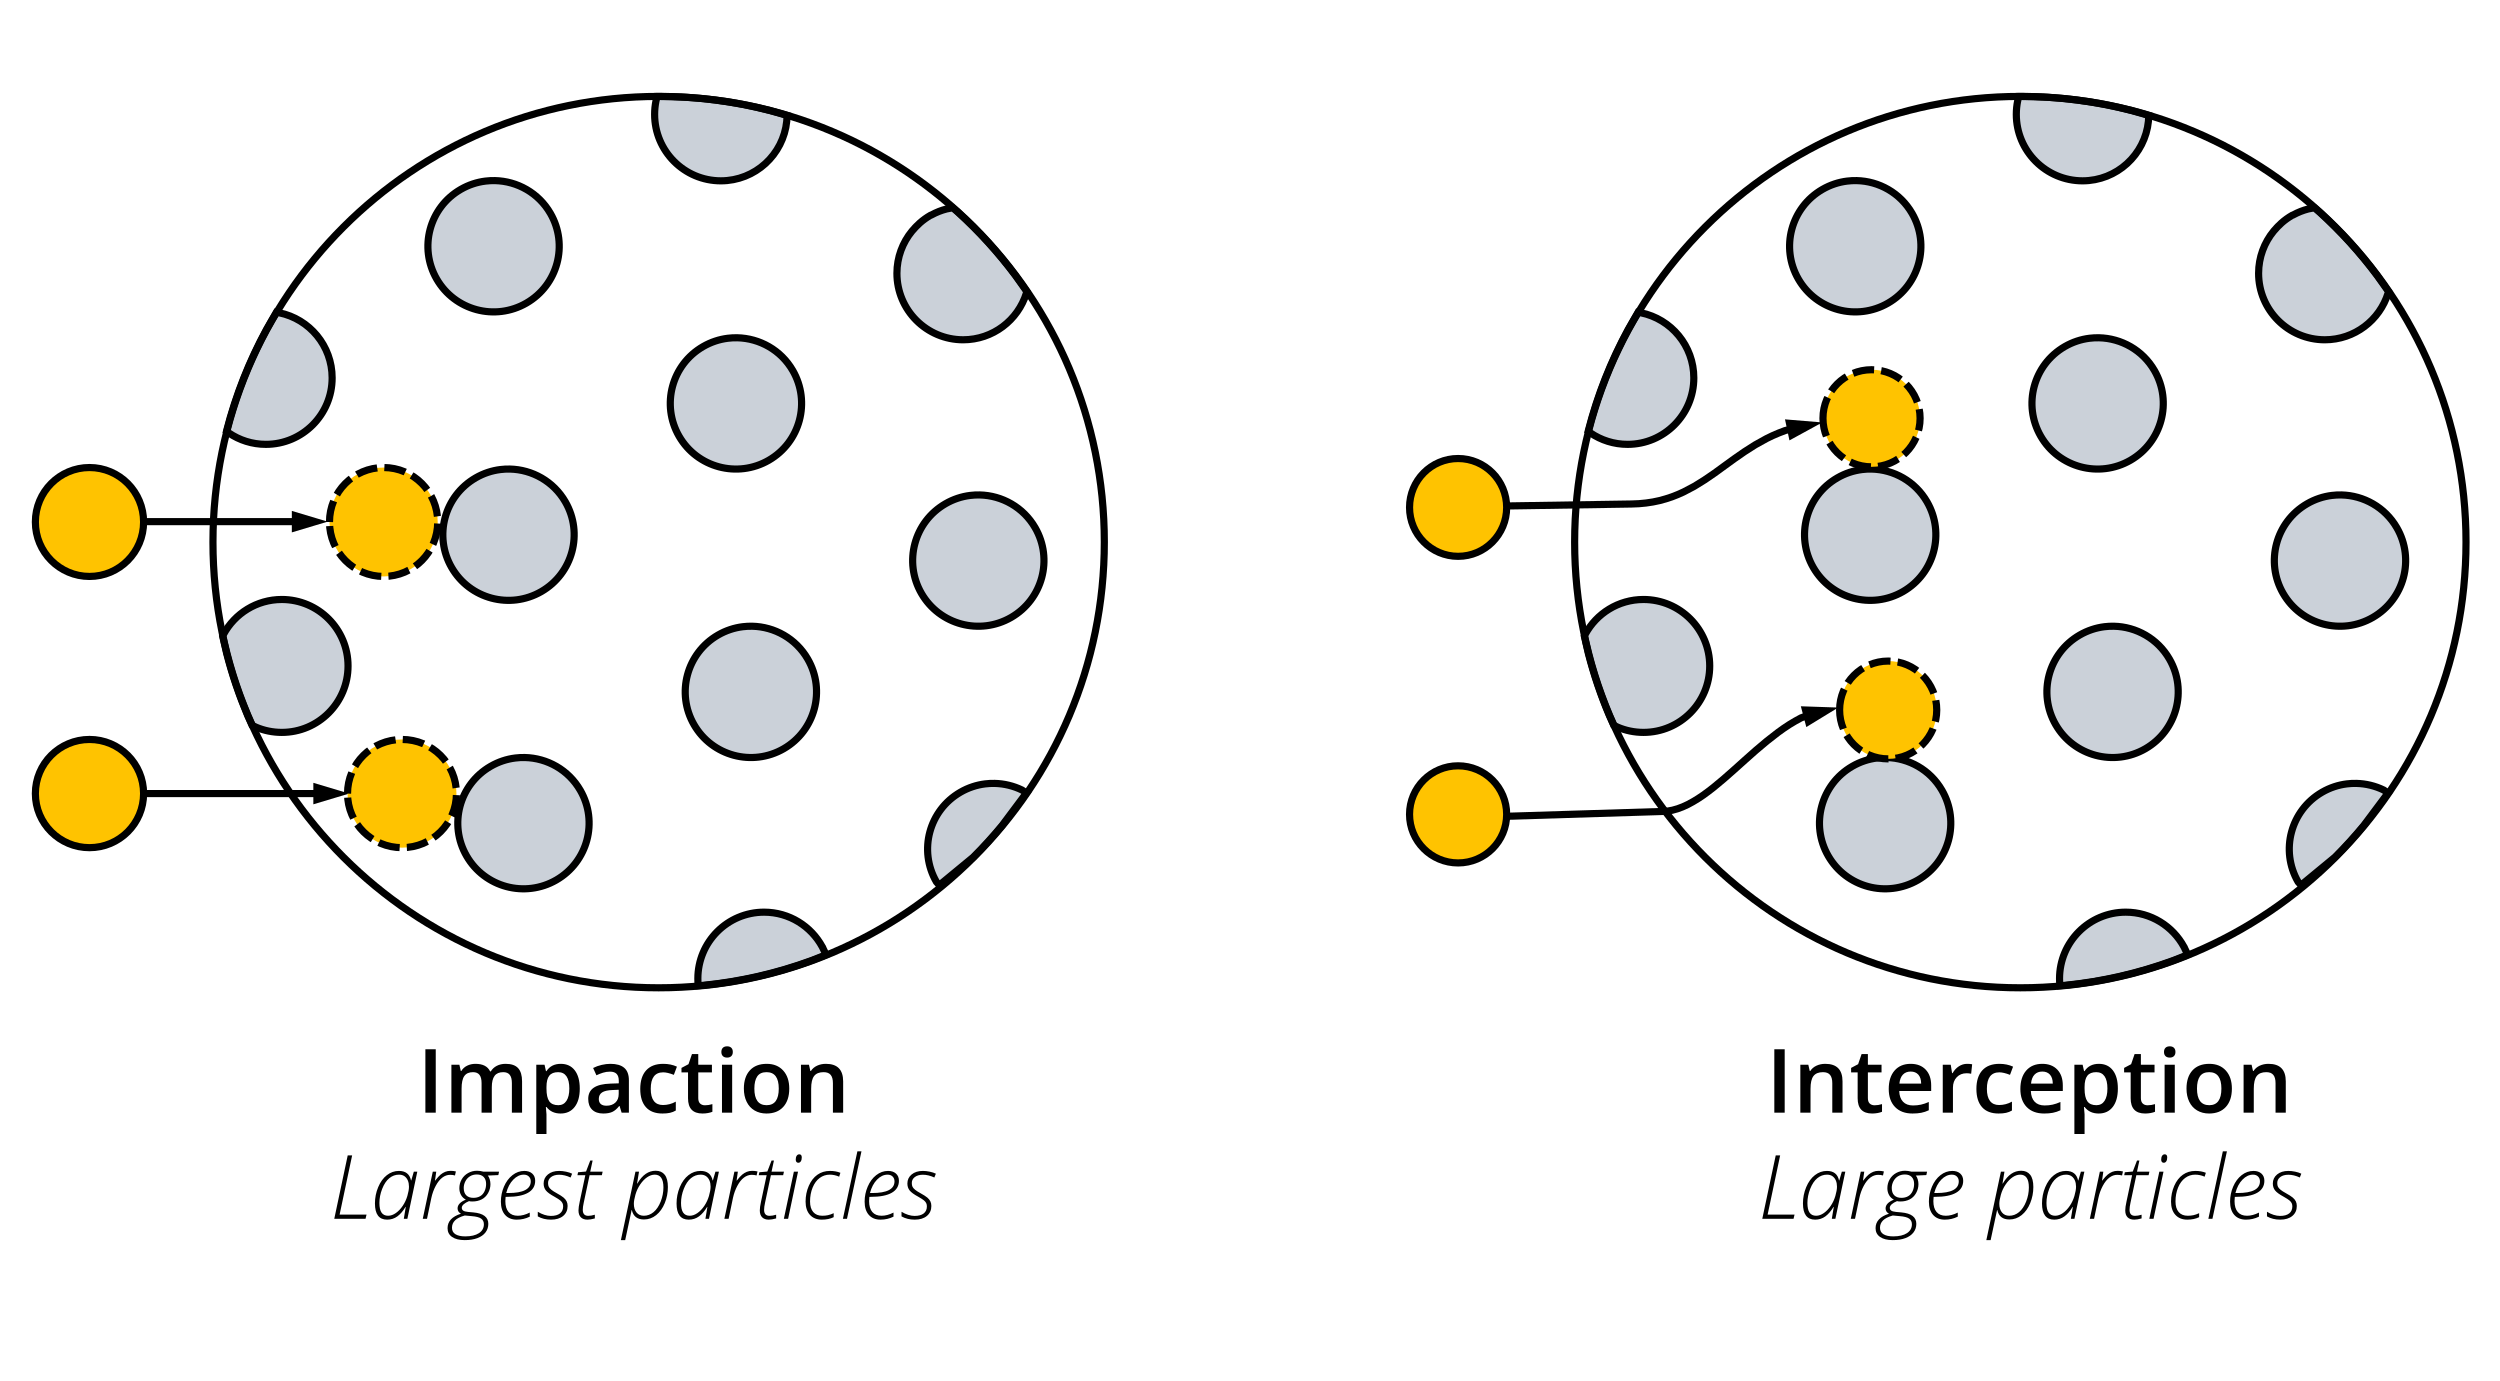
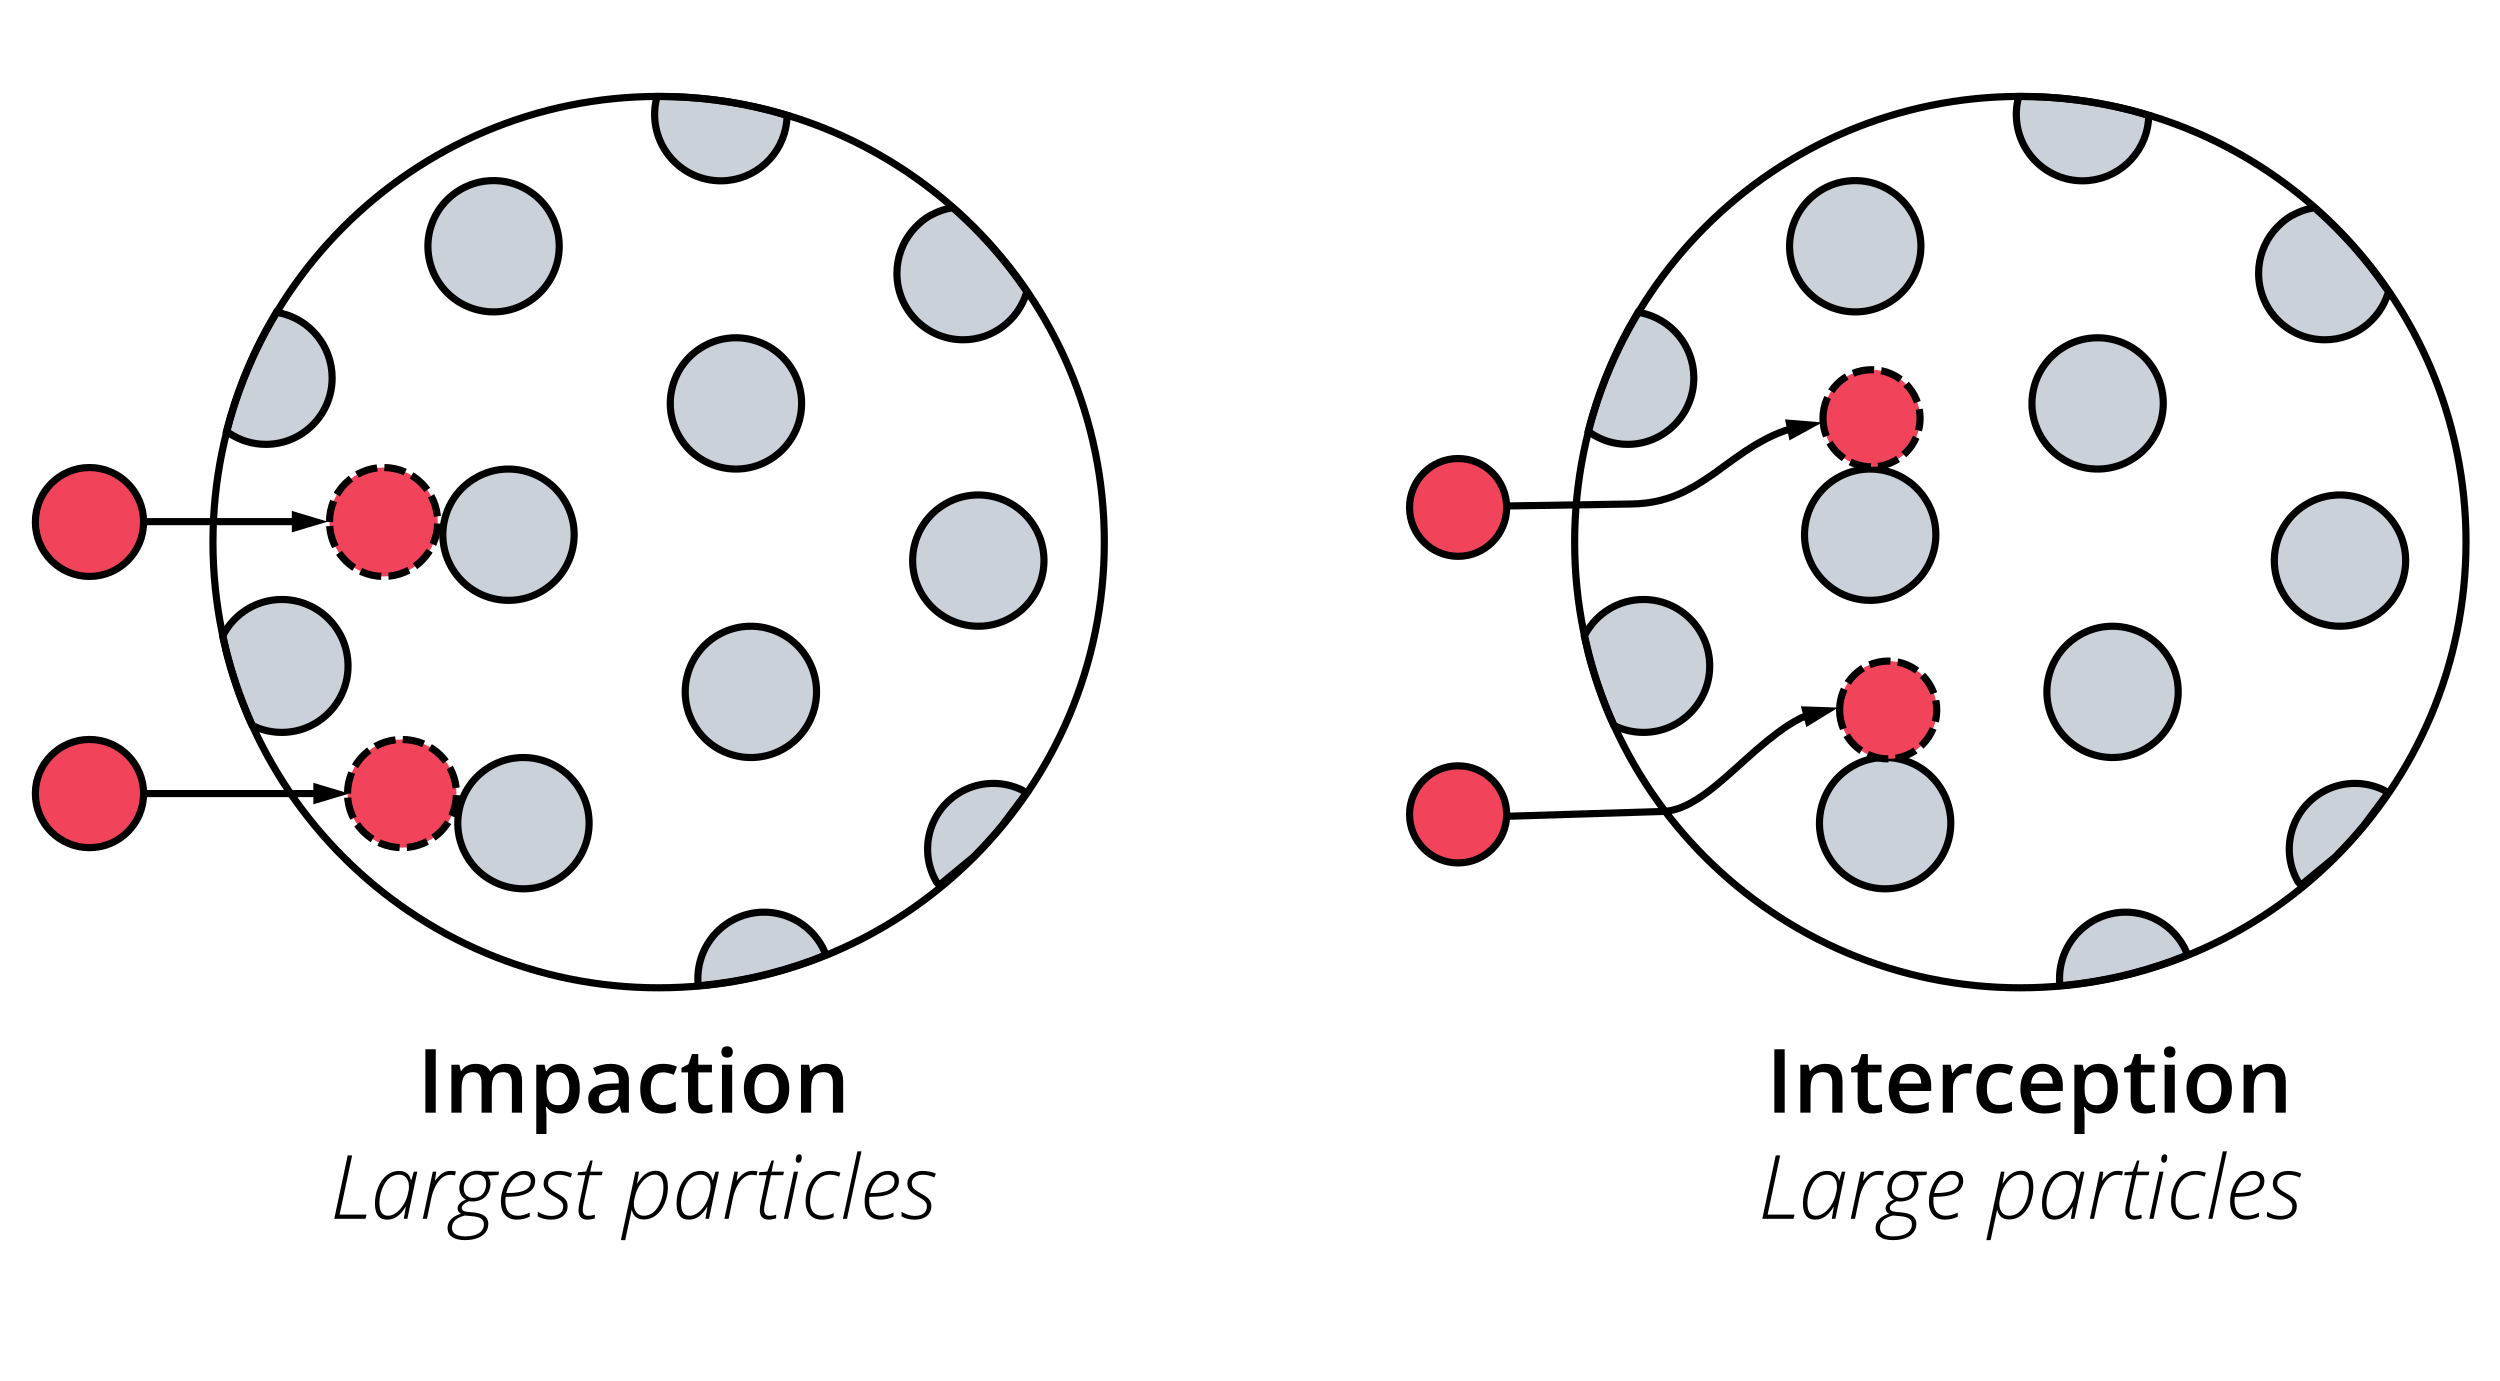
<svg xmlns="http://www.w3.org/2000/svg" width="3604" height="1990" viewBox="0 0 3604 1990" overflow="hidden">
  <defs>
    <clipPath id="clip0">
      <rect x="-2433" y="1115" width="3604" height="1990" />
    </clipPath>
  </defs>
  <g clip-path="url(#clip0)" transform="translate(2433 -1115)">
    <path d="M-1331.49 2429.98C-1295.23 2429.98-1263.7 2450.25-1247.53 2480.12L-1247.44 2480.31-1247.01 2480.93-1246.72 2481.81-1243.51 2488.49-1242.4 2491.54-1263.16 2499.73C-1312.35 2517.74-1364.37 2529.91-1418.36 2535.39L-1426.41 2536-1426.48 2535.58C-1426.8 2532.36-1426.97 2529.09-1426.97 2525.79-1426.97 2472.87-1384.22 2429.98-1331.49 2429.98ZM-999.087 2244.36C-985.39 2244.66-971.902 2247.94-959.609 2253.92L-953.348 2258.2-988.289 2304.92-988.311 2304.95C-1001.4 2320.81-1015.24 2336.03-1029.78 2350.56L-1029.78 2350.57-1078.87 2391.07-1083.08 2386.3C-1109.22 2341.04-1093.71 2283.16-1048.44 2257.03-1037.12 2250.49-1025.02 2246.56-1012.82 2245.05-1008.24 2244.48-1003.65 2244.25-999.087 2244.36ZM-1676.36 2207.05C-1644.4 2207.76-1613.57 2224.65-1596.42 2254.36-1570.29 2299.62-1585.8 2357.49-1631.06 2383.63-1676.33 2409.76-1734.22 2394.25-1760.35 2348.99-1786.49 2303.73-1770.98 2245.85-1725.71 2219.72-1714.39 2213.18-1702.29 2209.25-1690.09 2207.74-1685.51 2207.17-1680.92 2206.94-1676.36 2207.05ZM-1348.49 2017.78C-1316.54 2018.5-1285.71 2035.39-1268.56 2065.09-1242.42 2110.35-1257.93 2168.23-1303.2 2194.36-1348.47 2220.49-1406.35 2204.99-1432.49 2159.72-1458.63 2114.46-1443.12 2056.58-1397.85 2030.45-1386.53 2023.92-1374.43 2019.99-1362.22 2018.47-1357.65 2017.91-1353.06 2017.68-1348.49 2017.78ZM-2026.76 1979.21C-1974.02 1979.21-1931.27 2022.11-1931.27 2075.02-1931.27 2127.93-1974.02 2170.82-2026.76 2170.82-2039.94 2170.82-2052.5 2168.14-2063.92 2163.3L-2069.59 2160.55-2076 2146.38C-2088.19 2117.57-2098.34 2087.67-2106.26 2056.89L-2112 2032.03-2110.72 2029.35C-2094.55 1999.49-2063.01 1979.21-2026.76 1979.21ZM-1020.63 1828.51C-988.672 1829.23-957.848 1846.12-940.696 1875.82-914.56 1921.09-930.07 1978.96-975.339 2005.09-1020.61 2031.23-1078.49 2015.72-1104.63 1970.46-1130.76 1925.19-1115.25 1867.32-1069.98 1841.19-1058.67 1834.65-1046.56 1830.72-1034.36 1829.21-1029.79 1828.64-1025.2 1828.41-1020.63 1828.51ZM-1697.9 1791.2C-1665.94 1791.92-1635.12 1808.81-1617.97 1838.51-1591.83 1883.78-1607.34 1941.65-1652.61 1967.78-1697.88 1993.92-1755.76 1978.41-1781.9 1933.15-1808.03 1887.88-1792.52 1830.01-1747.25 1803.88-1735.94 1797.34-1723.83 1793.41-1711.63 1791.9-1707.05 1791.33-1702.47 1791.1-1697.9 1791.2ZM-1370.04 1601.94C-1338.08 1602.66-1307.25 1619.54-1290.1 1649.25-1263.97 1694.51-1279.48 1752.39-1324.75 1778.52-1370.01 1804.65-1427.9 1789.14-1454.03 1743.88-1480.17 1698.62-1464.66 1640.74-1419.39 1614.61-1408.07 1608.08-1395.97 1604.15-1383.77 1602.63-1379.19 1602.06-1374.6 1601.84-1370.04 1601.94ZM-2034.63 1565.27-2030.43 1565.92C-1986.92 1574.85-1954.19 1613.48-1954.19 1659.78-1954.19 1712.69-1996.94 1755.58-2049.67 1755.58-2069.45 1755.58-2087.82 1749.55-2103.06 1739.22L-2106.46 1736.67-2106.26 1735.82C-2093.06 1684.51-2073.67 1635.68-2048.95 1590.17ZM-1059.43 1414.52-1052.09 1420.87C-1021.66 1448.52-993.904 1479.05-969.239 1512.02L-952.74 1535.22-953.328 1537.52C-965.417 1576.52-1001.67 1604.83-1044.52 1604.83-1097.25 1604.83-1140 1561.94-1140 1509.03-1140 1485.88-1131.82 1464.64-1118.2 1448.08L-1114.9 1444.45-1113.78 1443.1-1112.94 1442.28-1112.03 1441.28-1110.38 1439.77-1107.09 1436.54C-1102.38 1432.37-1097.19 1428.61-1091.53 1425.34L-1090.24 1424.91-1090.03 1424.78C-1083.27 1421.09-1076.01 1418.2-1068.38 1416.23ZM-1719.45 1375.36C-1687.49 1376.08-1656.66 1392.97-1639.51 1422.67-1613.37 1467.93-1628.88 1525.81-1674.15 1551.94-1719.42 1578.08-1777.3 1562.57-1803.44 1517.3-1829.58 1472.04-1814.07 1414.17-1768.8 1388.03-1757.48 1381.5-1745.38 1377.57-1733.17 1376.06-1728.6 1375.49-1724.01 1375.26-1719.45 1375.36ZM-1484.05 1254C-1428.61 1254-1374.81 1261.02-1323.49 1274.22L-1298.4 1281.35-1298.82 1289.68C-1303.71 1337.99-1344.37 1375.69-1393.81 1375.69-1446.54 1375.69-1489.29 1332.79-1489.29 1279.88-1489.29 1273.27-1488.62 1266.81-1487.35 1260.57L-1485.68 1254.04Z" stroke="#000000" stroke-width="10.333" stroke-miterlimit="8" fill="#CBD1D9" fill-rule="evenodd" />
    <path d="M631.511 2429.98C667.766 2429.98 699.301 2450.25 715.47 2480.12L715.562 2480.31 715.985 2480.93 716.279 2481.81 719.49 2488.49 720.602 2491.54 699.844 2499.73C650.645 2517.74 598.63 2529.91 544.637 2535.39L536.585 2536 536.522 2535.58C536.196 2532.36 536.029 2529.09 536.029 2525.79 536.029 2472.87 578.778 2429.98 631.511 2429.98ZM963.913 2244.36C977.61 2244.66 991.098 2247.94 1003.39 2253.92L1009.65 2258.2 974.711 2304.92 974.689 2304.95C961.597 2320.81 947.757 2336.03 933.225 2350.56L933.217 2350.57 884.126 2391.07 879.917 2386.3C853.781 2341.04 869.291 2283.16 914.559 2257.03 925.876 2250.49 937.982 2246.56 950.183 2245.05 954.759 2244.48 959.347 2244.25 963.913 2244.36ZM286.644 2207.05C318.603 2207.76 349.427 2224.65 366.578 2254.36 392.714 2299.62 377.204 2357.49 331.936 2383.63 286.668 2409.76 228.784 2394.25 202.648 2348.99 176.512 2303.73 192.022 2245.85 237.29 2219.72 248.607 2213.18 260.713 2209.25 272.914 2207.74 277.489 2207.17 282.078 2206.94 286.644 2207.05ZM614.505 2017.78C646.465 2018.5 677.289 2035.39 694.441 2065.09 720.577 2110.35 705.067 2168.23 659.798 2194.36 614.53 2220.49 556.646 2204.99 530.51 2159.72 504.374 2114.46 519.884 2056.58 565.152 2030.45 576.47 2023.92 588.575 2019.99 600.776 2018.47 605.351 2017.91 609.94 2017.68 614.505 2017.78ZM-63.757 1979.21C-11.024 1979.21 31.725 2022.11 31.725 2075.02 31.725 2127.93-11.024 2170.82-63.757 2170.82-76.941 2170.82-89.5 2168.14-100.923 2163.3L-106.594 2160.55-113.001 2146.38C-125.192 2117.57-135.34 2087.67-143.262 2056.89L-149 2032.03-147.716 2029.35C-131.547 1999.49-100.012 1979.21-63.757 1979.21ZM942.369 1828.51C974.328 1829.23 1005.15 1846.12 1022.3 1875.82 1048.44 1921.09 1032.93 1978.96 987.661 2005.09 942.392 2031.23 884.508 2015.72 858.372 1970.46 832.237 1925.19 847.747 1867.32 893.015 1841.19 904.333 1834.65 916.438 1830.72 928.639 1829.21 933.214 1828.64 937.803 1828.41 942.369 1828.51ZM265.1 1791.2C297.059 1791.92 327.883 1808.81 345.035 1838.51 371.171 1883.78 355.661 1941.65 310.392 1967.78 265.123 1993.92 207.239 1978.41 181.103 1933.15 154.967 1887.88 170.477 1830.01 215.746 1803.88 227.064 1797.34 239.169 1793.41 251.37 1791.9 255.945 1791.33 260.534 1791.1 265.1 1791.2ZM592.962 1601.94C624.922 1602.66 655.746 1619.54 672.897 1649.25 699.033 1694.51 683.523 1752.39 638.255 1778.52 592.987 1804.65 535.102 1789.14 508.967 1743.88 482.831 1698.62 498.341 1640.74 543.609 1614.61 554.926 1608.08 567.032 1604.15 579.233 1602.63 583.808 1602.06 588.397 1601.84 592.962 1601.94ZM-71.632 1565.27-67.428 1565.92C-23.918 1574.85 8.811 1613.48 8.811 1659.78 8.811 1712.69-33.938 1755.58-86.671 1755.58-106.446 1755.58-124.817 1749.55-140.056 1739.22L-143.458 1736.67-143.262 1735.82C-130.058 1684.51-110.673 1635.68-85.948 1590.17ZM903.575 1414.52 910.913 1420.87C941.337 1448.52 969.096 1479.05 993.761 1512.02L1010.26 1535.22 1009.67 1537.52C997.583 1576.52 961.329 1604.83 918.483 1604.83 865.749 1604.83 823 1561.94 823 1509.03 823 1485.88 831.183 1464.64 844.804 1448.08L848.096 1444.45 849.225 1443.1 850.061 1442.28 850.966 1441.28 852.624 1439.77 855.914 1436.54C860.619 1432.37 865.813 1428.61 871.471 1425.34L872.759 1424.91 872.97 1424.78C879.735 1421.09 886.993 1418.2 894.62 1416.23ZM243.555 1375.36C275.514 1376.08 306.339 1392.97 323.491 1422.67 349.627 1467.93 334.116 1525.81 288.848 1551.94 243.58 1578.08 185.695 1562.57 159.56 1517.3 133.424 1472.04 148.934 1414.17 194.202 1388.03 205.519 1381.5 217.625 1377.57 229.825 1376.06 234.401 1375.49 238.989 1375.26 243.555 1375.36ZM478.952 1254C534.391 1254 588.189 1261.02 639.507 1274.22L664.6 1281.35 664.181 1289.68C659.292 1337.99 618.629 1375.69 569.192 1375.69 516.458 1375.69 473.709 1332.79 473.709 1279.88 473.709 1273.27 474.377 1266.81 475.649 1260.57L477.323 1254.04Z" stroke="#000000" stroke-width="10.333" stroke-miterlimit="8" fill="#CBD1D9" fill-rule="evenodd" />
    <path d="M-2126 1896.5C-2126 1541.66-1838.34 1254-1483.5 1254-1128.66 1254-841 1541.66-841 1896.5-841 2251.34-1128.66 2539-1483.5 2539-1838.34 2539-2126 2251.34-2126 1896.5Z" stroke="#000000" stroke-width="10.333" stroke-miterlimit="8" fill="none" fill-rule="evenodd" />
    <path d="M-2270 1861.83-2007.13 1861.83-2007.13 1872.17-2270 1872.17ZM-2012.3 1851.5-1960.63 1867-2012.3 1882.5Z" />
-     <path d="M-1958 1867.5C-1958 1824.15-1923.08 1789-1880 1789-1836.92 1789-1802 1824.15-1802 1867.5-1802 1910.85-1836.92 1946-1880 1946-1923.08 1946-1958 1910.85-1958 1867.5Z" stroke="#000000" stroke-width="10.333" stroke-miterlimit="8" stroke-dasharray="31 10.333" fill="#FFC300" fill-rule="evenodd" />
-     <path d="M-2382 1867.5C-2382 1824.15-2347.08 1789-2304 1789-2260.92 1789-2226 1824.15-2226 1867.5-2226 1910.85-2260.92 1946-2304 1946-2347.08 1946-2382 1910.85-2382 1867.5Z" stroke="#000000" stroke-width="10.333" stroke-miterlimit="8" fill="#FFC300" fill-rule="evenodd" />
+     <path d="M-1958 1867.5C-1958 1824.15-1923.08 1789-1880 1789-1836.92 1789-1802 1824.15-1802 1867.5-1802 1910.85-1836.92 1946-1880 1946-1923.08 1946-1958 1910.85-1958 1867.5Z" stroke="#000000" stroke-width="10.333" stroke-miterlimit="8" stroke-dasharray="31 10.333" fill="#F1435A" fill-rule="evenodd" />
+     <path d="M-2382 1867.5C-2382 1824.15-2347.08 1789-2304 1789-2260.92 1789-2226 1824.15-2226 1867.5-2226 1910.85-2260.92 1946-2304 1946-2347.08 1946-2382 1910.85-2382 1867.5Z" stroke="#000000" stroke-width="10.333" stroke-miterlimit="8" fill="#F1435A" fill-rule="evenodd" />
    <path d="M-2270 2253.83-1976.12 2253.83-1976.12 2264.17-2270 2264.17ZM-1981.29 2243.5-1929.62 2259-1981.29 2274.5Z" />
-     <path d="M-1932 2259C-1932 2215.92-1896.85 2181-1853.5 2181-1810.15 2181-1775 2215.92-1775 2259-1775 2302.08-1810.15 2337-1853.5 2337-1896.85 2337-1932 2302.08-1932 2259Z" stroke="#000000" stroke-width="10.333" stroke-miterlimit="8" stroke-dasharray="31 10.333" fill="#FFC300" fill-rule="evenodd" />
-     <path d="M-2382 2259C-2382 2215.92-2347.08 2181-2304 2181-2260.92 2181-2226 2215.92-2226 2259-2226 2302.08-2260.92 2337-2304 2337-2347.08 2337-2382 2302.08-2382 2259Z" stroke="#000000" stroke-width="10.333" stroke-miterlimit="8" fill="#FFC300" fill-rule="evenodd" />
+     <path d="M-1932 2259C-1932 2215.92-1896.85 2181-1853.5 2181-1810.15 2181-1775 2215.92-1775 2259-1775 2302.08-1810.15 2337-1853.5 2337-1896.85 2337-1932 2302.08-1932 2259Z" stroke="#000000" stroke-width="10.333" stroke-miterlimit="8" stroke-dasharray="31 10.333" fill="#F1435A" fill-rule="evenodd" />
+     <path d="M-2382 2259C-2382 2215.92-2347.08 2181-2304 2181-2260.92 2181-2226 2215.92-2226 2259-2226 2302.08-2260.92 2337-2304 2337-2347.08 2337-2382 2302.08-2382 2259Z" stroke="#000000" stroke-width="10.333" stroke-miterlimit="8" fill="#F1435A" fill-rule="evenodd" />
    <path d="M-163 1896.5C-163 1541.66 124.657 1254 479.5 1254 834.343 1254 1122 1541.66 1122 1896.5 1122 2251.34 834.343 2539 479.5 2539 124.657 2539-163 2251.34-163 1896.5Z" stroke="#000000" stroke-width="10.333" stroke-miterlimit="8" fill="none" fill-rule="evenodd" />
-     <path d="M195 1718C195 1679.34 226.34 1648 265 1648 303.66 1648 335 1679.34 335 1718 335 1756.66 303.66 1788 265 1788 226.34 1788 195 1756.66 195 1718Z" stroke="#000000" stroke-width="10.333" stroke-miterlimit="8" stroke-dasharray="31 10.333" fill="#FFC300" fill-rule="evenodd" />
-     <path d="M219 2138.5C219 2099.56 250.34 2068 289 2068 327.66 2068 359 2099.56 359 2138.5 359 2177.44 327.66 2209 289 2209 250.34 2209 219 2177.44 219 2138.5Z" stroke="#000000" stroke-width="10.333" stroke-miterlimit="8" stroke-dasharray="31 10.333" fill="#FFC300" fill-rule="evenodd" />
+     <path d="M195 1718C195 1679.34 226.34 1648 265 1648 303.66 1648 335 1679.34 335 1718 335 1756.66 303.66 1788 265 1788 226.34 1788 195 1756.66 195 1718Z" stroke="#000000" stroke-width="10.333" stroke-miterlimit="8" stroke-dasharray="31 10.333" fill="#F1435A" fill-rule="evenodd" />
+     <path d="M219 2138.5C219 2099.56 250.34 2068 289 2068 327.66 2068 359 2099.56 359 2138.5 359 2177.44 327.66 2209 289 2209 250.34 2209 219 2177.44 219 2138.5Z" stroke="#000000" stroke-width="10.333" stroke-miterlimit="8" stroke-dasharray="31 10.333" fill="#F1435A" fill-rule="evenodd" />
    <path d="M-299.082 1839.83-81.269 1836.4-70.52 1835.96-60.433 1834.98-50.838 1833.52-41.627 1831.57-32.874 1829.14-24.363 1826.34-16.201 1823.13-8.293 1819.59 6.969 1811.55 21.464 1802.55 35.65 1792.86 49.712 1782.63 64.03 1772.25 78.864 1761.94 94.408 1752.02 110.991 1742.8 119.868 1738.48 129.082 1734.5 138.591 1730.86 147.233 1728.62 149.784 1738.64 142.284 1740.51 133.168 1744 124.382 1747.77 116.009 1751.83 99.967 1760.73 84.761 1770.43 70.095 1780.62 55.788 1790.99 41.475 1801.39 26.911 1811.33 11.781 1820.7-4.082 1829.03-12.424 1832.75-21.137 1836.16-30.126 1839.11-39.498 1841.68-49.287 1843.73-59.442 1845.27-70.105 1846.29-81.106 1846.73-298.918 1850.17ZM140.243 1719.54 194 1724 146.664 1749.87Z" />
-     <path d="M-401 1846.5C-401 1807.56-369.66 1776-331 1776-292.34 1776-261 1807.56-261 1846.5-261 1885.44-292.34 1917-331 1917-369.66 1917-401 1885.44-401 1846.5Z" stroke="#000000" stroke-width="10.333" stroke-miterlimit="8" fill="#FFC300" fill-rule="evenodd" />
+     <path d="M-401 1846.5C-401 1807.56-369.66 1776-331 1776-292.34 1776-261 1807.56-261 1846.5-261 1885.44-292.34 1917-331 1917-369.66 1917-401 1885.44-401 1846.5Z" stroke="#000000" stroke-width="10.333" stroke-miterlimit="8" fill="#F1435A" fill-rule="evenodd" />
    <path d="M-269.16 2286.84-37.035 2279.65-29.784 2279.16-22.968 2277.91-16.079 2275.96-9.118 2273.35-2.087 2270.11 4.974 2266.27 12.2 2261.89 19.376 2257.08 26.638 2251.77 33.965 2246.1 48.817 2233.72 63.836 2220.5 79.111 2206.78 94.695 2192.95 110.671 2179.49 126.95 2166.8 135.3 2160.8 143.774 2155.19 152.404 2150.01 161.093 2145.27C161.338 2145.14 161.593 2145.03 161.856 2144.94L170.328 2141.97 173.741 2151.72 165.269 2154.69 166.032 2154.35 157.721 2158.87 149.476 2163.81 141.325 2169.2 133.3 2174.95 117.329 2187.39 101.555 2200.68 86.014 2214.47 70.664 2228.25 55.433 2241.66 40.285 2254.28 32.737 2260.11 25.124 2265.67 17.55 2270.73 9.901 2275.35 2.212 2279.51-5.507 2283.03-13.296 2285.91-21.157 2288.09-29.091 2289.47-36.715 2289.98-268.84 2297.16ZM163.089 2133.17 217 2135 170.987 2163.15Z" />
-     <path d="M-401 2289C-401 2250.34-369.66 2219-331 2219-292.34 2219-261 2250.34-261 2289-261 2327.66-292.34 2359-331 2359-369.66 2359-401 2327.66-401 2289Z" stroke="#000000" stroke-width="10.333" stroke-miterlimit="8" fill="#FFC300" fill-rule="evenodd" />
+     <path d="M-401 2289C-401 2250.34-369.66 2219-331 2219-292.34 2219-261 2250.34-261 2289-261 2327.66-292.34 2359-331 2359-369.66 2359-401 2327.66-401 2289Z" stroke="#000000" stroke-width="10.333" stroke-miterlimit="8" fill="#F1435A" fill-rule="evenodd" />
    <text font-family="Open Sans,Open Sans_MSFontService,sans-serif" font-weight="600" font-size="128" transform="translate(112.803 2719)">Interception<tspan font-style="italic" font-weight="300" font-size="128" x="-11.667" y="153">Large particles</tspan>
      <tspan font-size="128" x="-1944.63" y="0">Impaction</tspan>
      <tspan font-style="italic" font-weight="300" font-size="128" x="-2070.29" y="153">Largest particles</tspan>
    </text>
  </g>
</svg>
